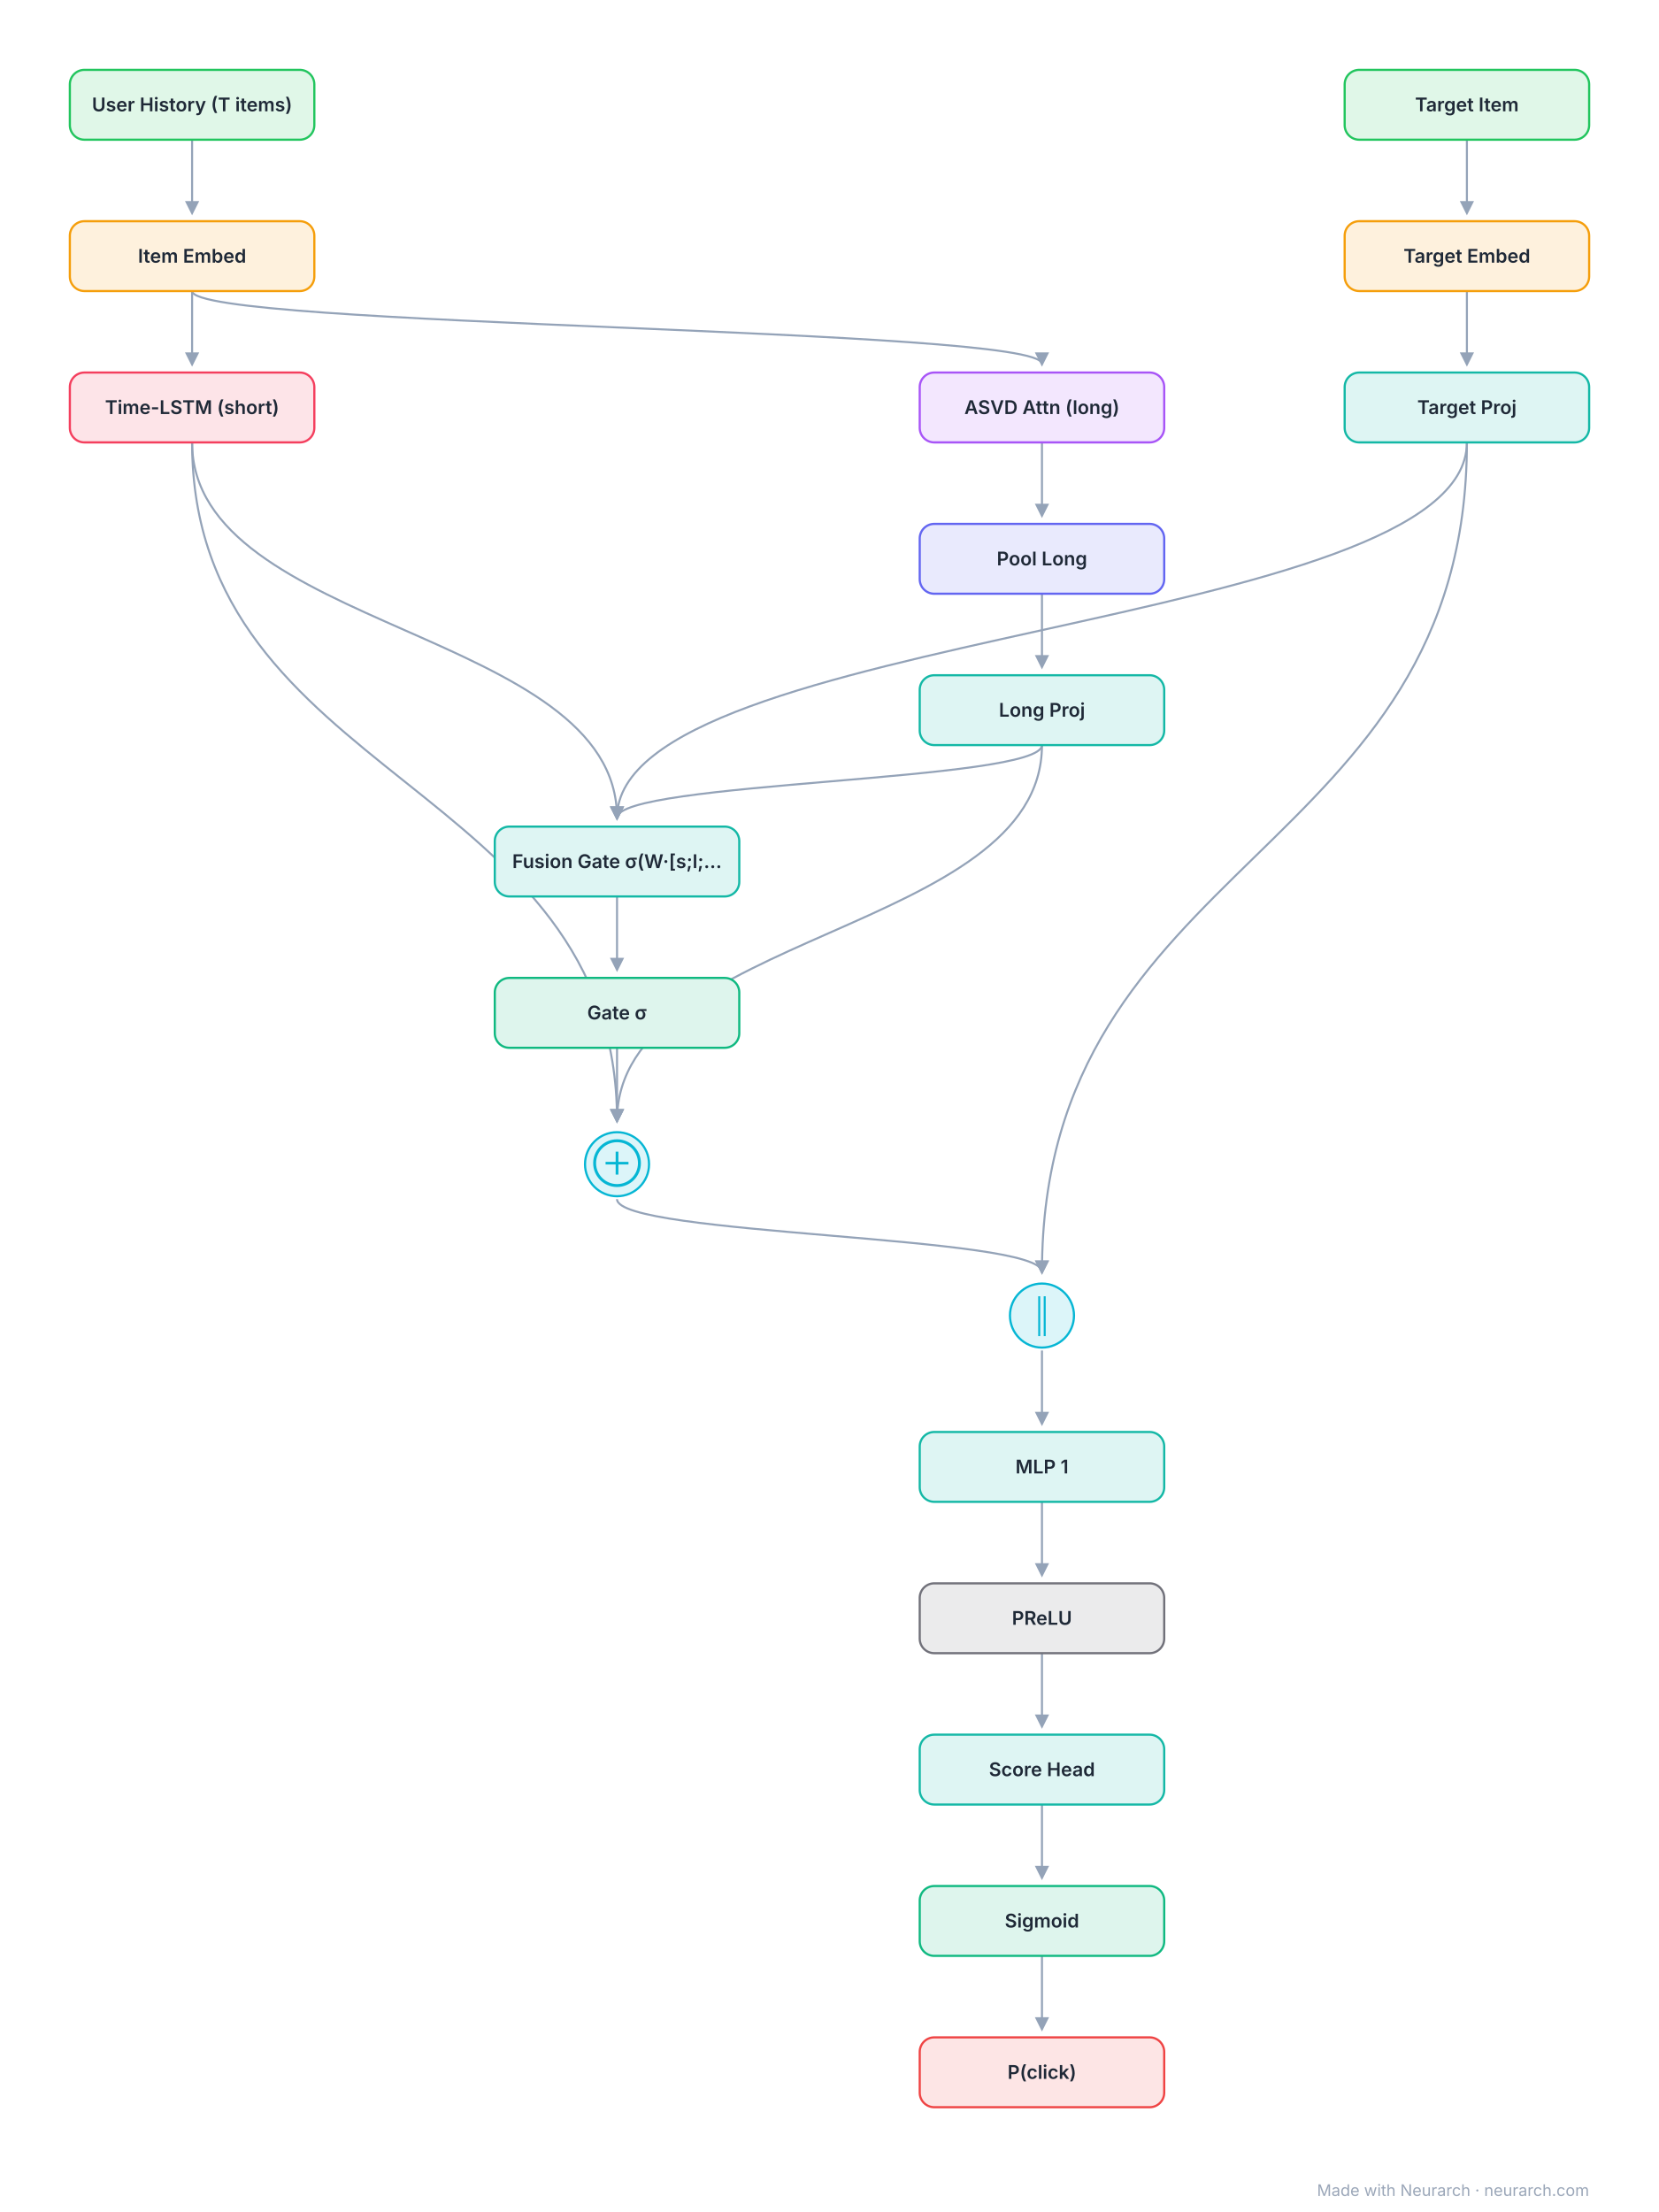
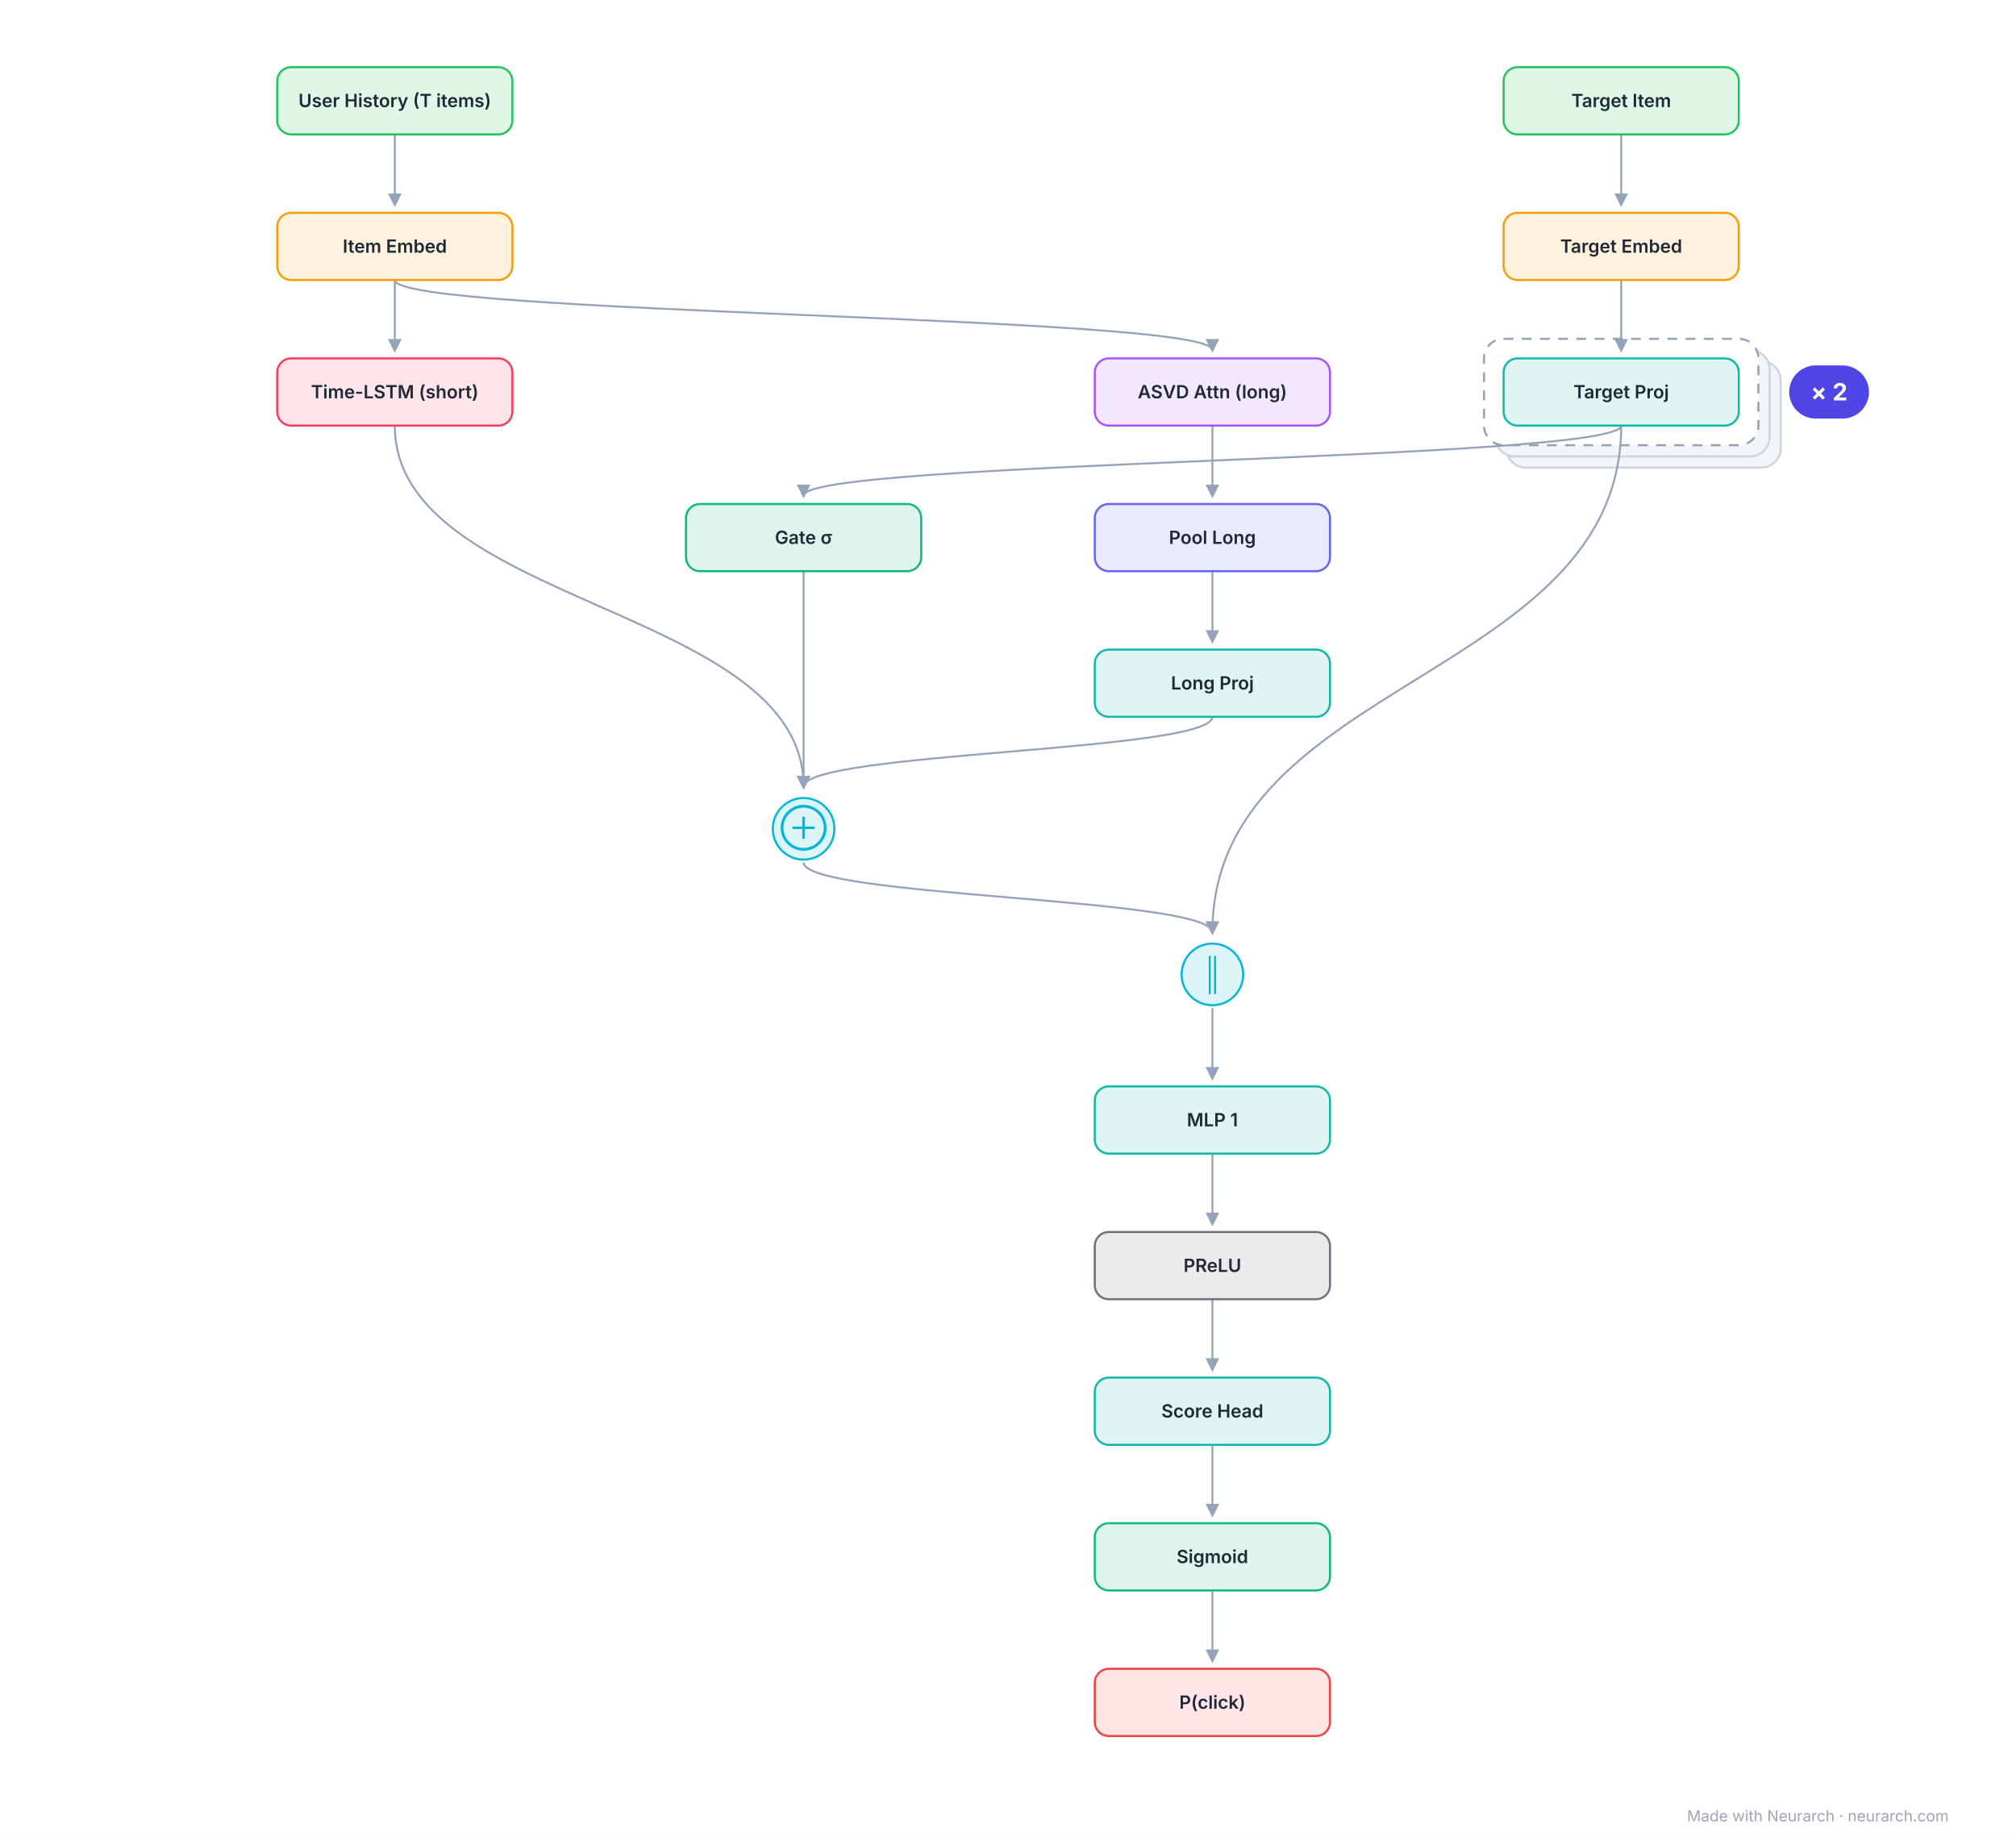
- <svg xmlns="http://www.w3.org/2000/svg" width="1140" height="1520" viewBox="0 0 1140 1520" font-family="-apple-system, 'Segoe UI', Inter, Helvetica, Arial, sans-serif">
+ <svg xmlns="http://www.w3.org/2000/svg" width="1440" height="1312" viewBox="0 0 1440 1312" font-family="-apple-system, 'Segoe UI', Inter, Helvetica, Arial, sans-serif">
  <defs>
    <marker id="arrow" viewBox="0 0 10 10" refX="8" refY="5" markerWidth="7" markerHeight="7" orient="auto-start-reverse">
      <path d="M0,0 L10,5 L0,10 z" fill="#94a3b8" />
    </marker>
  </defs>
-   <rect x="0" y="0" width="1140" height="1520" fill="#ffffff" />
-   <path d="M132.0,96.0 C132.0,121.0 132.0,121.0 132.0,146.0" fill="none" stroke="#94a3b8" stroke-width="1.4" marker-end="url(#arrow)" />
-   <path d="M132.0,200.0 C132.0,225.0 132.0,225.0 132.0,250.0" fill="none" stroke="#94a3b8" stroke-width="1.4" marker-end="url(#arrow)" />
-   <path d="M132.0,200.0 C132.0,225.0 716.0,225.0 716.0,250.0" fill="none" stroke="#94a3b8" stroke-width="1.4" marker-end="url(#arrow)" />
-   <path d="M716.0,304.0 C716.0,329.0 716.0,329.0 716.0,354.0" fill="none" stroke="#94a3b8" stroke-width="1.4" marker-end="url(#arrow)" />
-   <path d="M716.0,408.0 C716.0,433.0 716.0,433.0 716.0,458.0" fill="none" stroke="#94a3b8" stroke-width="1.4" marker-end="url(#arrow)" />
-   <path d="M1008.0,96.0 C1008.0,121.0 1008.0,121.0 1008.0,146.0" fill="none" stroke="#94a3b8" stroke-width="1.4" marker-end="url(#arrow)" />
-   <path d="M1008.0,200.0 C1008.0,225.0 1008.0,225.0 1008.0,250.0" fill="none" stroke="#94a3b8" stroke-width="1.4" marker-end="url(#arrow)" />
-   <path d="M132.0,304.0 C132.0,433.0 424.0,433.0 424.0,562.0" fill="none" stroke="#94a3b8" stroke-width="1.4" marker-end="url(#arrow)" />
-   <path d="M716.0,512.0 C716.0,537.0 424.0,537.0 424.0,562.0" fill="none" stroke="#94a3b8" stroke-width="1.4" marker-end="url(#arrow)" />
-   <path d="M1008.0,304.0 C1008.0,433.0 424.0,433.0 424.0,562.0" fill="none" stroke="#94a3b8" stroke-width="1.4" marker-end="url(#arrow)" />
-   <path d="M424.0,616.0 C424.0,641.0 424.0,641.0 424.0,666.0" fill="none" stroke="#94a3b8" stroke-width="1.4" marker-end="url(#arrow)" />
-   <path d="M424.0,720.0 C424.0,745.0 424.0,745.0 424.0,770.0" fill="none" stroke="#94a3b8" stroke-width="1.4" marker-end="url(#arrow)" />
-   <path d="M132.0,304.0 C132.0,537.0 424.0,537.0 424.0,770.0" fill="none" stroke="#94a3b8" stroke-width="1.4" marker-end="url(#arrow)" />
-   <path d="M716.0,512.0 C716.0,641.0 424.0,641.0 424.0,770.0" fill="none" stroke="#94a3b8" stroke-width="1.4" marker-end="url(#arrow)" />
-   <path d="M424.0,824.0 C424.0,849.0 716.0,849.0 716.0,874.0" fill="none" stroke="#94a3b8" stroke-width="1.4" marker-end="url(#arrow)" />
-   <path d="M1008.0,304.0 C1008.0,589.0 716.0,589.0 716.0,874.0" fill="none" stroke="#94a3b8" stroke-width="1.4" marker-end="url(#arrow)" />
-   <path d="M716.0,928.0 C716.0,953.0 716.0,953.0 716.0,978.0" fill="none" stroke="#94a3b8" stroke-width="1.4" marker-end="url(#arrow)" />
-   <path d="M716.0,1032.0 C716.0,1057.0 716.0,1057.0 716.0,1082.0" fill="none" stroke="#94a3b8" stroke-width="1.4" marker-end="url(#arrow)" />
-   <path d="M716.0,1136.0 C716.0,1161.0 716.0,1161.0 716.0,1186.0" fill="none" stroke="#94a3b8" stroke-width="1.4" marker-end="url(#arrow)" />
-   <path d="M716.0,1240.0 C716.0,1265.0 716.0,1265.0 716.0,1290.0" fill="none" stroke="#94a3b8" stroke-width="1.4" marker-end="url(#arrow)" />
-   <path d="M716.0,1344.0 C716.0,1369.0 716.0,1369.0 716.0,1394.0" fill="none" stroke="#94a3b8" stroke-width="1.4" marker-end="url(#arrow)" />
-   <rect x="48.0" y="48.0" width="168" height="48" rx="10" fill="rgb(224, 247, 232)" stroke="#22c55e" stroke-width="1.5" />
-   <text x="132.0" y="76.5" text-anchor="middle" font-size="13" font-weight="600" fill="#1f2937">User History (T items)</text>
-   <rect x="48.0" y="152.0" width="168" height="48" rx="10" fill="rgb(254, 241, 221)" stroke="#f59e0b" stroke-width="1.5" />
-   <text x="132.0" y="180.5" text-anchor="middle" font-size="13" font-weight="600" fill="#1f2937">Item Embed</text>
-   <rect x="48.0" y="256.0" width="168" height="48" rx="10" fill="rgb(253, 228, 232)" stroke="#f43f5e" stroke-width="1.5" />
-   <text x="132.0" y="284.5" text-anchor="middle" font-size="13" font-weight="600" fill="#1f2937">Time-LSTM (short)</text>
-   <rect x="632.0" y="256.0" width="168" height="48" rx="10" fill="rgb(243, 231, 254)" stroke="#a855f7" stroke-width="1.5" />
-   <text x="716.0" y="284.5" text-anchor="middle" font-size="13" font-weight="600" fill="#1f2937">ASVD Attn (long)</text>
-   <rect x="632.0" y="360.0" width="168" height="48" rx="10" fill="rgb(233, 234, 253)" stroke="#6366f1" stroke-width="1.5" />
-   <text x="716.0" y="388.5" text-anchor="middle" font-size="13" font-weight="600" fill="#1f2937">Pool Long</text>
-   <rect x="632.0" y="464.0" width="168" height="48" rx="10" fill="rgb(222, 245, 243)" stroke="#14b8a6" stroke-width="1.5" />
-   <text x="716.0" y="492.5" text-anchor="middle" font-size="13" font-weight="600" fill="#1f2937">Long Proj</text>
-   <rect x="924.0" y="48.0" width="168" height="48" rx="10" fill="rgb(224, 247, 232)" stroke="#22c55e" stroke-width="1.5" />
-   <text x="1008.0" y="76.5" text-anchor="middle" font-size="13" font-weight="600" fill="#1f2937">Target Item</text>
-   <rect x="924.0" y="152.0" width="168" height="48" rx="10" fill="rgb(254, 241, 221)" stroke="#f59e0b" stroke-width="1.5" />
-   <text x="1008.0" y="180.5" text-anchor="middle" font-size="13" font-weight="600" fill="#1f2937">Target Embed</text>
-   <rect x="924.0" y="256.0" width="168" height="48" rx="10" fill="rgb(222, 245, 243)" stroke="#14b8a6" stroke-width="1.5" />
-   <text x="1008.0" y="284.5" text-anchor="middle" font-size="13" font-weight="600" fill="#1f2937">Target Proj</text>
-   <rect x="340.0" y="568.0" width="168" height="48" rx="10" fill="rgb(222, 245, 243)" stroke="#14b8a6" stroke-width="1.5" />
-   <text x="424.0" y="596.5" text-anchor="middle" font-size="13" font-weight="600" fill="#1f2937">Fusion Gate σ(W·[s;l;…</text>
-   <rect x="340.0" y="672.0" width="168" height="48" rx="10" fill="rgb(222, 245, 237)" stroke="#10b981" stroke-width="1.5" />
-   <text x="424.0" y="700.5" text-anchor="middle" font-size="13" font-weight="600" fill="#1f2937">Gate σ</text>
-   <circle cx="424.0" cy="800.0" r="22" fill="rgb(220, 245, 249)" stroke="#06b6d4" stroke-width="1.5" />
-   <text x="424.0" y="808.0" text-anchor="middle" font-size="24" fill="#06b6d4">⊕</text>
-   <circle cx="716.0" cy="904.0" r="22" fill="rgb(220, 245, 249)" stroke="#06b6d4" stroke-width="1.5" />
-   <text x="716.0" y="912.0" text-anchor="middle" font-size="24" fill="#06b6d4">∥</text>
-   <rect x="632.0" y="984.0" width="168" height="48" rx="10" fill="rgb(222, 245, 243)" stroke="#14b8a6" stroke-width="1.5" />
-   <text x="716.0" y="1012.5" text-anchor="middle" font-size="13" font-weight="600" fill="#1f2937">MLP 1</text>
-   <rect x="632.0" y="1088.0" width="168" height="48" rx="10" fill="rgb(235, 235, 236)" stroke="#71717a" stroke-width="1.5" />
-   <text x="716.0" y="1116.5" text-anchor="middle" font-size="13" font-weight="600" fill="#1f2937">PReLU</text>
-   <rect x="632.0" y="1192.0" width="168" height="48" rx="10" fill="rgb(222, 245, 243)" stroke="#14b8a6" stroke-width="1.5" />
-   <text x="716.0" y="1220.5" text-anchor="middle" font-size="13" font-weight="600" fill="#1f2937">Score Head</text>
-   <rect x="632.0" y="1296.0" width="168" height="48" rx="10" fill="rgb(222, 245, 237)" stroke="#10b981" stroke-width="1.5" />
-   <text x="716.0" y="1324.5" text-anchor="middle" font-size="13" font-weight="600" fill="#1f2937">Sigmoid</text>
-   <rect x="632.0" y="1400.0" width="168" height="48" rx="10" fill="rgb(253, 229, 229)" stroke="#ef4444" stroke-width="1.5" />
-   <text x="716.0" y="1428.5" text-anchor="middle" font-size="13" font-weight="600" fill="#1f2937">P(click)</text>
-   <text x="1092.0" y="1509.0" text-anchor="end" font-size="11" fill="#9aa6b8">Made with Neurarch · neurarch.com</text>
+   <rect x="0" y="0" width="1440" height="1312" fill="#ffffff" />
+   <rect x="1076.0" y="258.0" width="196.0" height="76.0" rx="14" fill="#f1f5f9" stroke="#cbd5e1" stroke-width="1.5" />
+   <rect x="1068.0" y="250.0" width="196.0" height="76.0" rx="14" fill="#f1f5f9" stroke="#cbd5e1" stroke-width="1.5" />
+   <rect x="1060.0" y="242.0" width="196.0" height="76.0" rx="14" fill="#ffffff" stroke="#94a3b8" stroke-width="1.5" stroke-dasharray="7 6" />
+   <rect x="1278.0" y="261.0" width="57" height="38" rx="19" fill="#4f46e5" />
+   <text x="1306.5" y="286.0" text-anchor="middle" font-size="17" font-weight="700" fill="#ffffff">× 2</text>
+   <path d="M282.0,96.0 C282.0,121.0 282.0,121.0 282.0,146.0" fill="none" stroke="#94a3b8" stroke-width="1.4" marker-end="url(#arrow)" />
+   <path d="M282.0,200.0 C282.0,225.0 282.0,225.0 282.0,250.0" fill="none" stroke="#94a3b8" stroke-width="1.4" marker-end="url(#arrow)" />
+   <path d="M282.0,200.0 C282.0,225.0 866.0,225.0 866.0,250.0" fill="none" stroke="#94a3b8" stroke-width="1.4" marker-end="url(#arrow)" />
+   <path d="M866.0,304.0 C866.0,329.0 866.0,329.0 866.0,354.0" fill="none" stroke="#94a3b8" stroke-width="1.4" marker-end="url(#arrow)" />
+   <path d="M866.0,408.0 C866.0,433.0 866.0,433.0 866.0,458.0" fill="none" stroke="#94a3b8" stroke-width="1.4" marker-end="url(#arrow)" />
+   <path d="M1158.0,96.0 C1158.0,121.0 1158.0,121.0 1158.0,146.0" fill="none" stroke="#94a3b8" stroke-width="1.4" marker-end="url(#arrow)" />
+   <path d="M1158.0,200.0 C1158.0,225.0 1158.0,225.0 1158.0,250.0" fill="none" stroke="#94a3b8" stroke-width="1.4" marker-end="url(#arrow)" />
+   <path d="M574.0,408.0 C574.0,485.0 574.0,485.0 574.0,562.0" fill="none" stroke="#94a3b8" stroke-width="1.4" marker-end="url(#arrow)" />
+   <path d="M282.0,304.0 C282.0,433.0 574.0,433.0 574.0,562.0" fill="none" stroke="#94a3b8" stroke-width="1.4" marker-end="url(#arrow)" />
+   <path d="M866.0,512.0 C866.0,537.0 574.0,537.0 574.0,562.0" fill="none" stroke="#94a3b8" stroke-width="1.4" marker-end="url(#arrow)" />
+   <path d="M574.0,616.0 C574.0,641.0 866.0,641.0 866.0,666.0" fill="none" stroke="#94a3b8" stroke-width="1.4" marker-end="url(#arrow)" />
+   <path d="M1158.0,304.0 C1158.0,485.0 866.0,485.0 866.0,666.0" fill="none" stroke="#94a3b8" stroke-width="1.4" marker-end="url(#arrow)" />
+   <path d="M866.0,720.0 C866.0,745.0 866.0,745.0 866.0,770.0" fill="none" stroke="#94a3b8" stroke-width="1.4" marker-end="url(#arrow)" />
+   <path d="M866.0,824.0 C866.0,849.0 866.0,849.0 866.0,874.0" fill="none" stroke="#94a3b8" stroke-width="1.4" marker-end="url(#arrow)" />
+   <path d="M866.0,928.0 C866.0,953.0 866.0,953.0 866.0,978.0" fill="none" stroke="#94a3b8" stroke-width="1.4" marker-end="url(#arrow)" />
+   <path d="M866.0,1032.0 C866.0,1057.0 866.0,1057.0 866.0,1082.0" fill="none" stroke="#94a3b8" stroke-width="1.4" marker-end="url(#arrow)" />
+   <path d="M866.0,1136.0 C866.0,1161.0 866.0,1161.0 866.0,1186.0" fill="none" stroke="#94a3b8" stroke-width="1.4" marker-end="url(#arrow)" />
+   <path d="M1158.0,304.0 C1158.0,329.0 574.0,329.0 574.0,354.0" fill="none" stroke="#94a3b8" stroke-width="1.4" marker-end="url(#arrow)" />
+   <rect x="198.0" y="48.0" width="168" height="48" rx="10" fill="rgb(224, 247, 232)" stroke="#22c55e" stroke-width="1.5" />
+   <text x="282.0" y="76.5" text-anchor="middle" font-size="13" font-weight="600" fill="#1f2937">User History (T items)</text>
+   <rect x="198.0" y="152.0" width="168" height="48" rx="10" fill="rgb(254, 241, 221)" stroke="#f59e0b" stroke-width="1.5" />
+   <text x="282.0" y="180.5" text-anchor="middle" font-size="13" font-weight="600" fill="#1f2937">Item Embed</text>
+   <rect x="198.0" y="256.0" width="168" height="48" rx="10" fill="rgb(253, 228, 232)" stroke="#f43f5e" stroke-width="1.5" />
+   <text x="282.0" y="284.5" text-anchor="middle" font-size="13" font-weight="600" fill="#1f2937">Time-LSTM (short)</text>
+   <rect x="782.0" y="256.0" width="168" height="48" rx="10" fill="rgb(243, 231, 254)" stroke="#a855f7" stroke-width="1.5" />
+   <text x="866.0" y="284.5" text-anchor="middle" font-size="13" font-weight="600" fill="#1f2937">ASVD Attn (long)</text>
+   <rect x="782.0" y="360.0" width="168" height="48" rx="10" fill="rgb(233, 234, 253)" stroke="#6366f1" stroke-width="1.5" />
+   <text x="866.0" y="388.5" text-anchor="middle" font-size="13" font-weight="600" fill="#1f2937">Pool Long</text>
+   <rect x="782.0" y="464.0" width="168" height="48" rx="10" fill="rgb(222, 245, 243)" stroke="#14b8a6" stroke-width="1.5" />
+   <text x="866.0" y="492.5" text-anchor="middle" font-size="13" font-weight="600" fill="#1f2937">Long Proj</text>
+   <rect x="1074.0" y="48.0" width="168" height="48" rx="10" fill="rgb(224, 247, 232)" stroke="#22c55e" stroke-width="1.5" />
+   <text x="1158.0" y="76.5" text-anchor="middle" font-size="13" font-weight="600" fill="#1f2937">Target Item</text>
+   <rect x="1074.0" y="152.0" width="168" height="48" rx="10" fill="rgb(254, 241, 221)" stroke="#f59e0b" stroke-width="1.5" />
+   <text x="1158.0" y="180.5" text-anchor="middle" font-size="13" font-weight="600" fill="#1f2937">Target Embed</text>
+   <rect x="1074.0" y="256.0" width="168" height="48" rx="10" fill="rgb(222, 245, 243)" stroke="#14b8a6" stroke-width="1.5" />
+   <text x="1158.0" y="284.5" text-anchor="middle" font-size="13" font-weight="600" fill="#1f2937">Target Proj</text>
+   <rect x="490.0" y="360.0" width="168" height="48" rx="10" fill="rgb(222, 245, 237)" stroke="#10b981" stroke-width="1.5" />
+   <text x="574.0" y="388.5" text-anchor="middle" font-size="13" font-weight="600" fill="#1f2937">Gate σ</text>
+   <circle cx="574.0" cy="592.0" r="22" fill="rgb(220, 245, 249)" stroke="#06b6d4" stroke-width="1.5" />
+   <text x="574.0" y="600.0" text-anchor="middle" font-size="24" fill="#06b6d4">⊕</text>
+   <circle cx="866.0" cy="696.0" r="22" fill="rgb(220, 245, 249)" stroke="#06b6d4" stroke-width="1.5" />
+   <text x="866.0" y="704.0" text-anchor="middle" font-size="24" fill="#06b6d4">∥</text>
+   <rect x="782.0" y="776.0" width="168" height="48" rx="10" fill="rgb(222, 245, 243)" stroke="#14b8a6" stroke-width="1.5" />
+   <text x="866.0" y="804.5" text-anchor="middle" font-size="13" font-weight="600" fill="#1f2937">MLP 1</text>
+   <rect x="782.0" y="880.0" width="168" height="48" rx="10" fill="rgb(235, 235, 236)" stroke="#71717a" stroke-width="1.5" />
+   <text x="866.0" y="908.5" text-anchor="middle" font-size="13" font-weight="600" fill="#1f2937">PReLU</text>
+   <rect x="782.0" y="984.0" width="168" height="48" rx="10" fill="rgb(222, 245, 243)" stroke="#14b8a6" stroke-width="1.5" />
+   <text x="866.0" y="1012.5" text-anchor="middle" font-size="13" font-weight="600" fill="#1f2937">Score Head</text>
+   <rect x="782.0" y="1088.0" width="168" height="48" rx="10" fill="rgb(222, 245, 237)" stroke="#10b981" stroke-width="1.5" />
+   <text x="866.0" y="1116.5" text-anchor="middle" font-size="13" font-weight="600" fill="#1f2937">Sigmoid</text>
+   <rect x="782.0" y="1192.0" width="168" height="48" rx="10" fill="rgb(253, 229, 229)" stroke="#ef4444" stroke-width="1.5" />
+   <text x="866.0" y="1220.5" text-anchor="middle" font-size="13" font-weight="600" fill="#1f2937">P(click)</text>
+   <text x="1392.0" y="1301.0" text-anchor="end" font-size="11" fill="#9aa6b8">Made with Neurarch · neurarch.com</text>
</svg>
